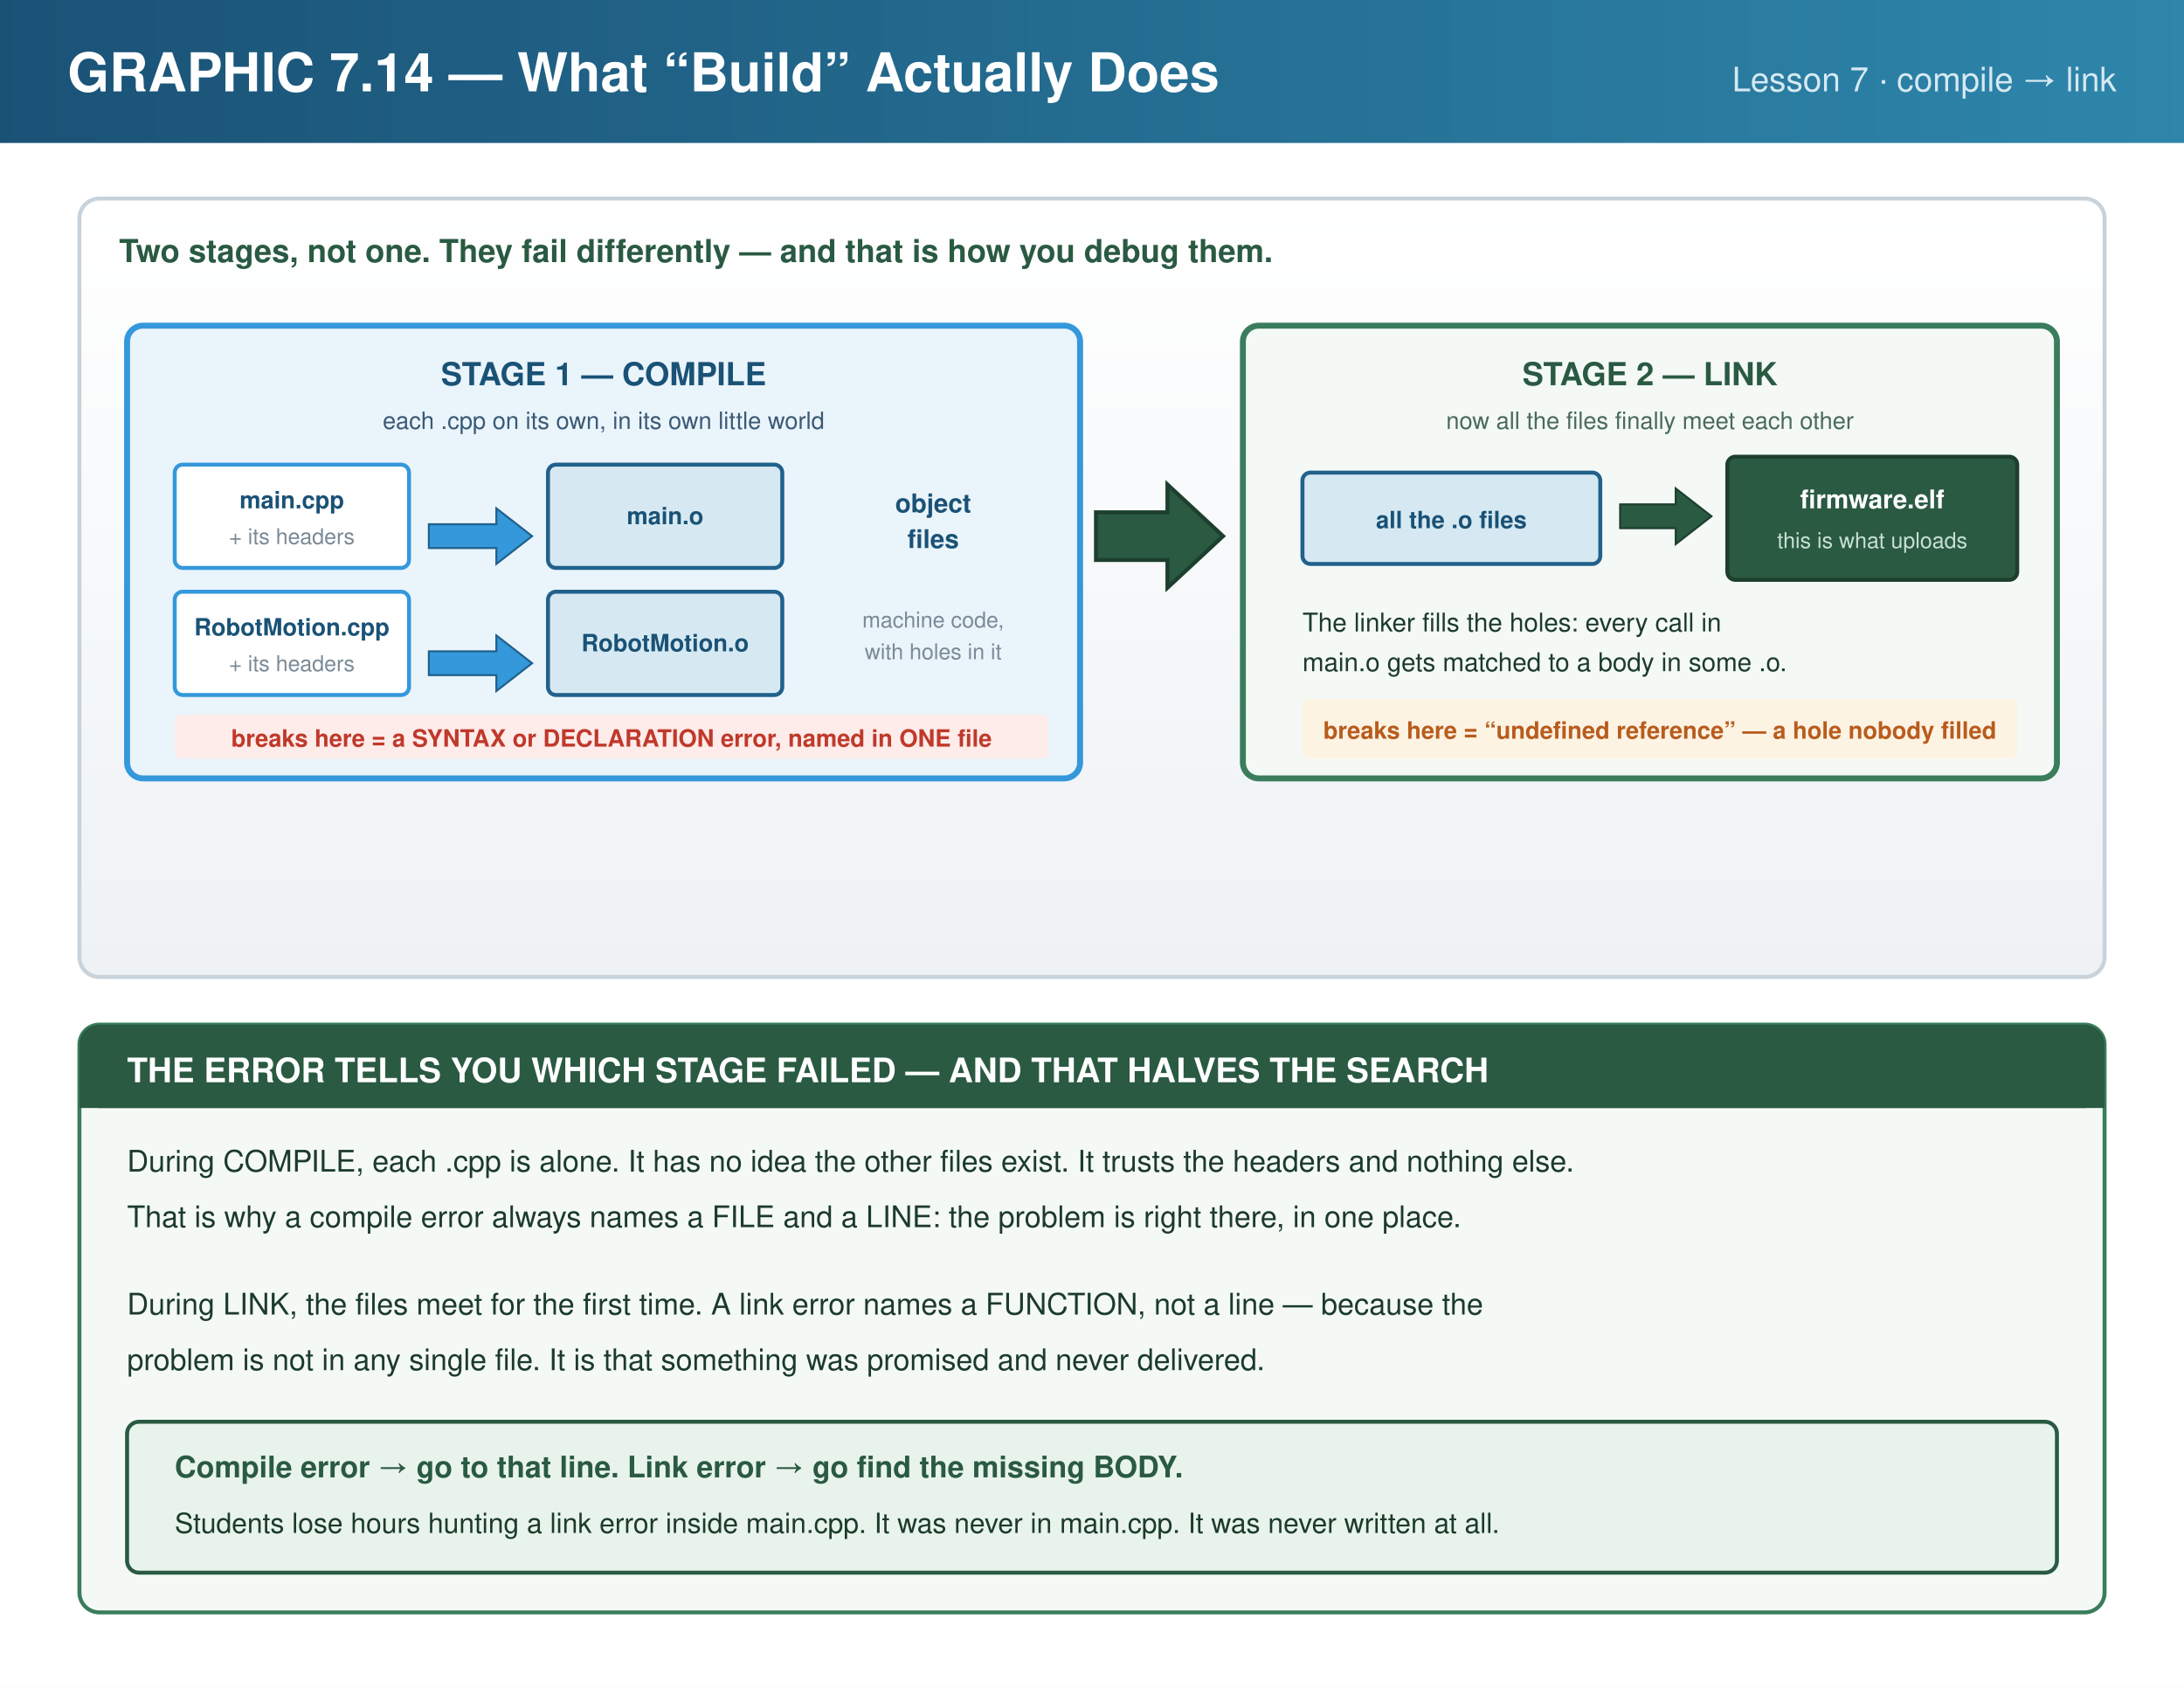
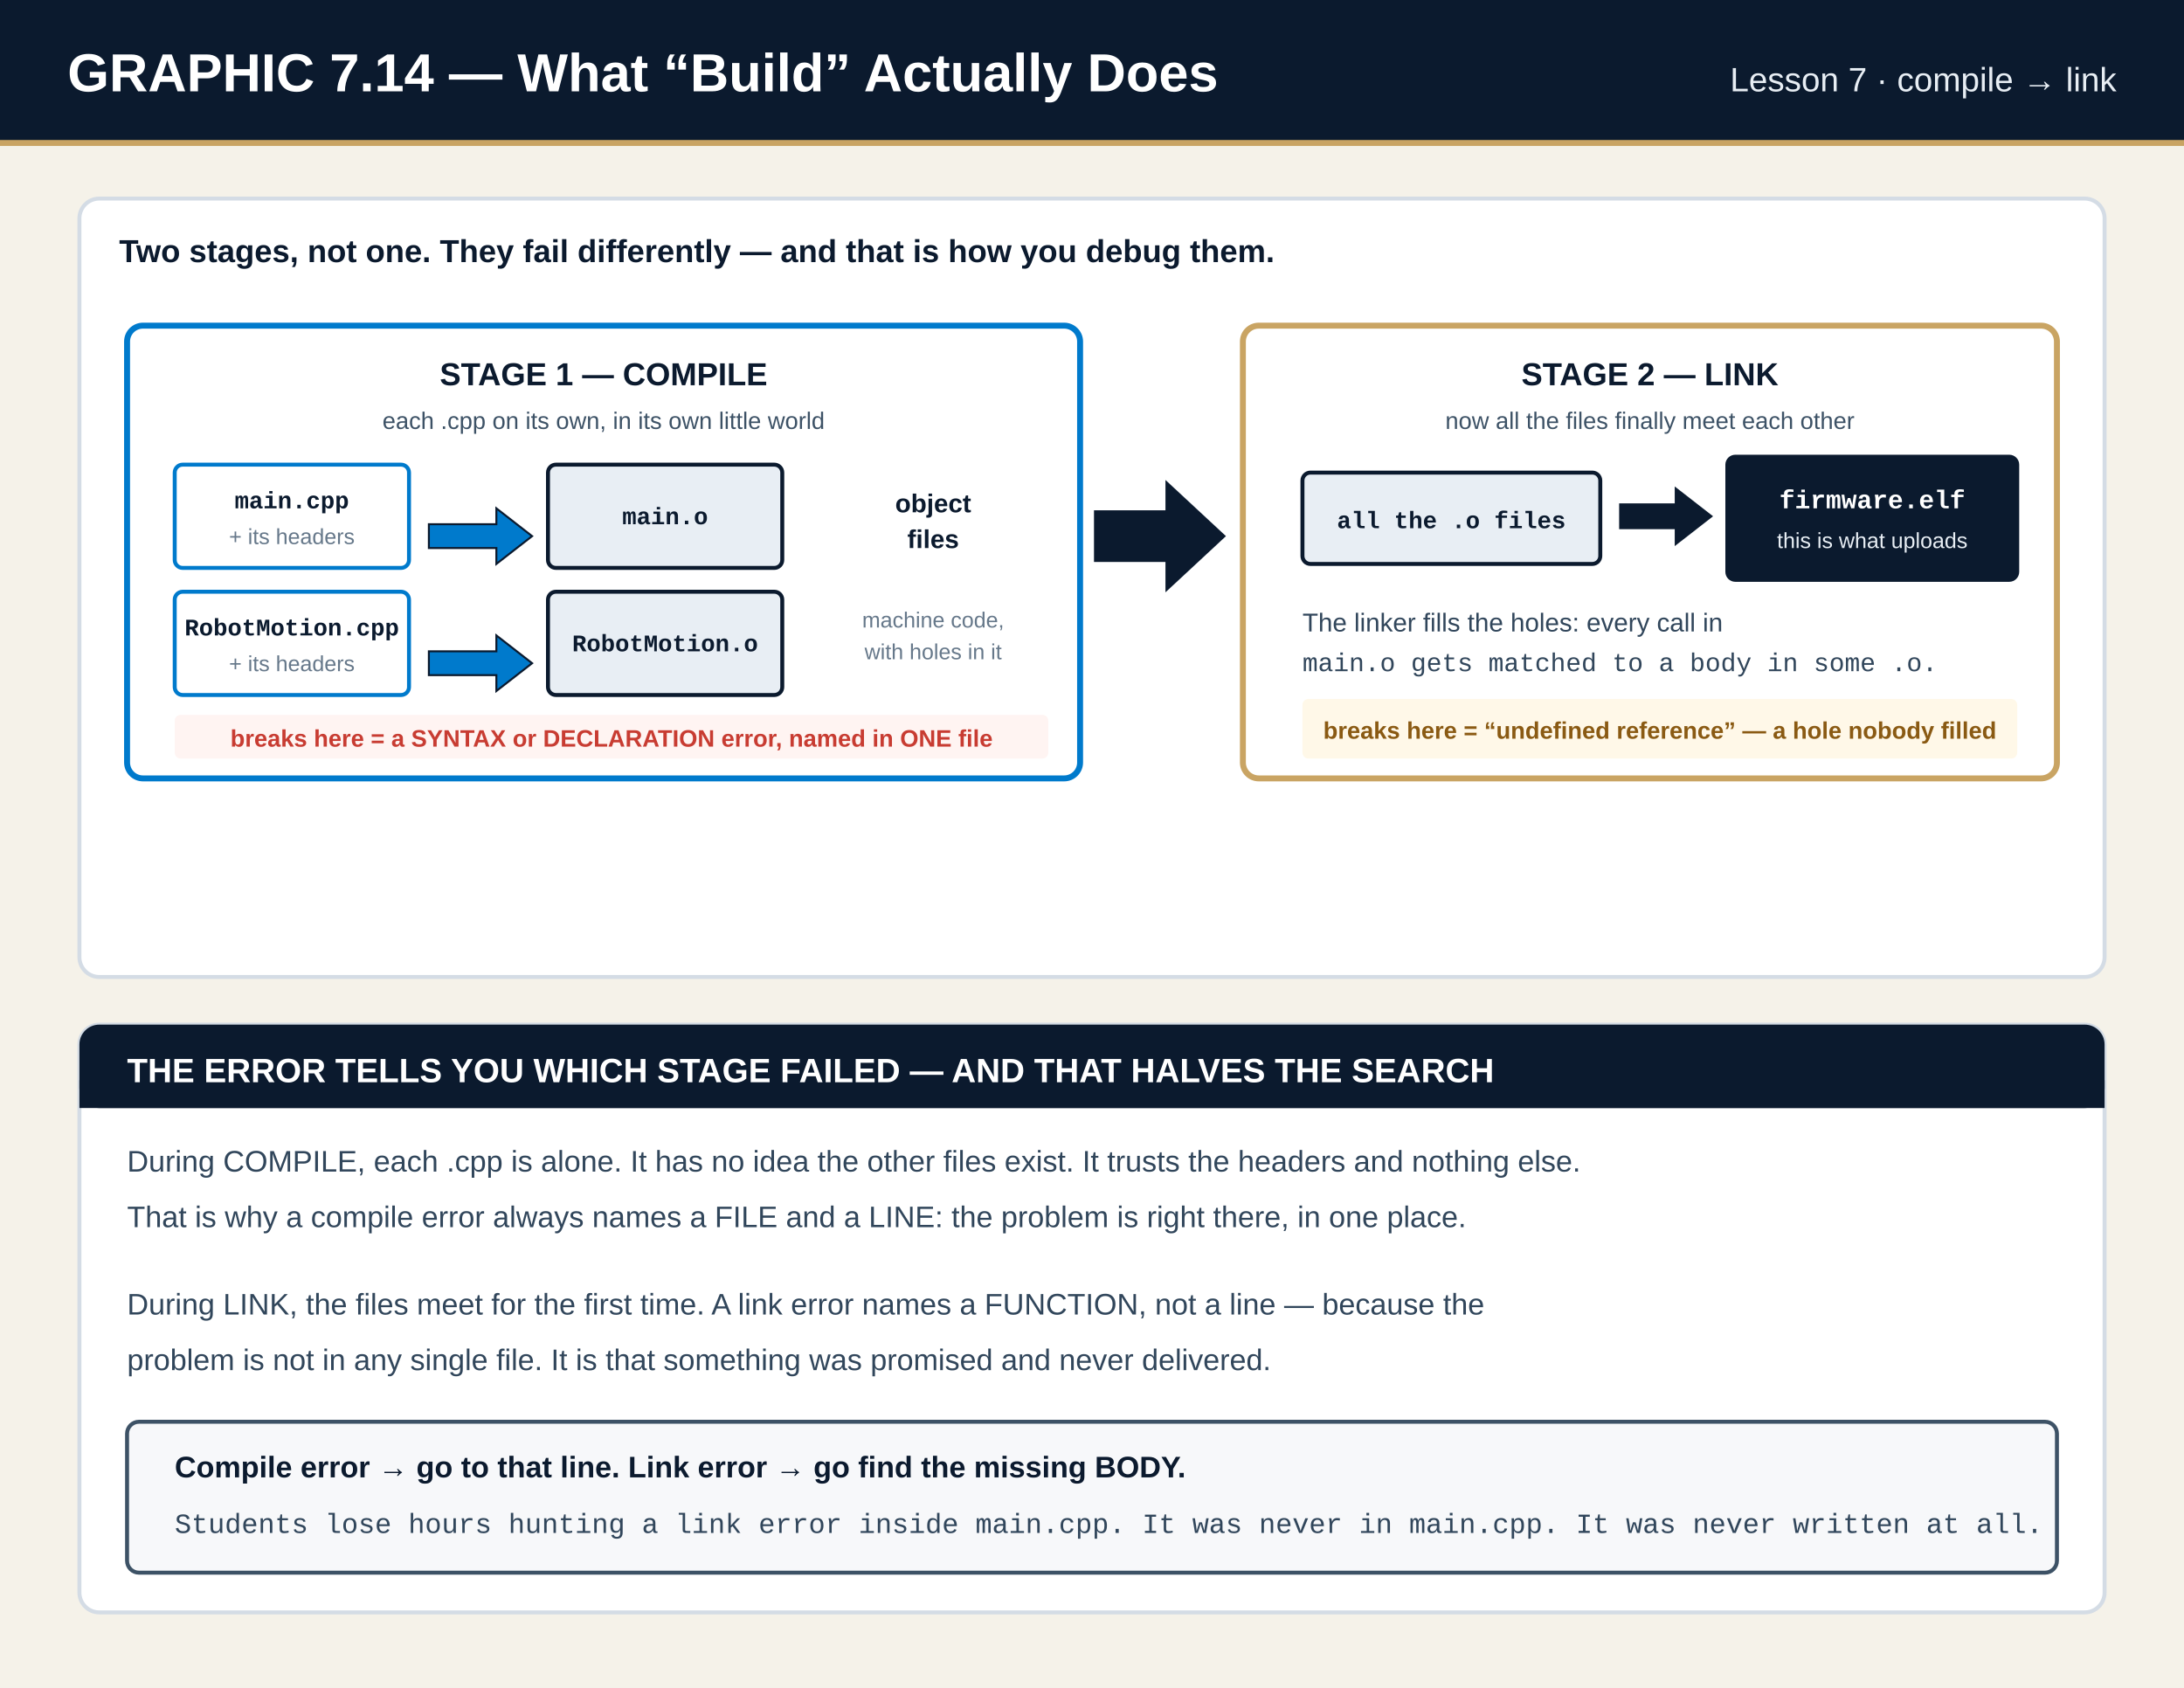
- <svg xmlns="http://www.w3.org/2000/svg" viewBox="0 0 1100 850" width="1100" height="850" font-family="Segoe UI, Helvetica, Arial, sans-serif">
-   <defs>
-     <linearGradient id="titleBand" x1="0" y1="0" x2="1" y2="0">
-       <stop offset="0%" stop-color="#1a5276" />
-       <stop offset="100%" stop-color="#2e86ab" />
-     </linearGradient>
-     <linearGradient id="panelGrad" x1="0" y1="0" x2="0" y2="1">
-       <stop offset="0%" stop-color="#ffffff" />
-       <stop offset="100%" stop-color="#eef2f5" />
-     </linearGradient>
-   </defs>
-   <rect x="0" y="0" width="1100" height="850" fill="#ffffff" />
-   <rect x="0" y="0" width="1100" height="72" fill="url(#titleBand)" />
+ <svg xmlns="http://www.w3.org/2000/svg" viewBox="0 0 1100 850" width="1100" height="850" font-family="Arial, Helvetica, sans-serif">
+   <rect x="0" y="0" width="1100" height="850" fill="#F5F2E9" />
+   <rect x="0" y="0" width="1100" height="72" fill="#0B1A2E" />
+   <line x1="0" y1="72" x2="1100" y2="72" stroke="#C9A463" stroke-width="3" />
  <text x="34" y="46" font-size="27" font-weight="bold" fill="#ffffff">GRAPHIC 7.14 — What “Build” Actually Does</text>
-   <text x="1066" y="46" font-size="17" fill="#d6e9f2" text-anchor="end">Lesson 7 · compile → link</text>
-   <rect x="40" y="100" width="1020" height="392" rx="10" fill="url(#panelGrad)" stroke="#c8d2da" stroke-width="2" />
-   <text x="60" y="132" font-size="16" font-weight="bold" fill="#2a5a42">Two stages, not one. They fail differently — and that is how you debug them.</text>
-   <rect x="64" y="164" width="480" height="228" rx="8" fill="#eaf4fb" stroke="#3498db" stroke-width="3" />
-   <text x="304" y="194" font-size="16" font-weight="bold" fill="#1a5276" text-anchor="middle">STAGE 1 — COMPILE</text>
-   <text x="304" y="216" font-size="12" fill="#3a5a75" text-anchor="middle">each .cpp on its own, in its own little world</text>
-   <rect x="88" y="234" width="118" height="52" rx="4" fill="#ffffff" stroke="#3498db" stroke-width="2" />
-   <text x="147" y="256" font-size="12" font-weight="bold" fill="#1a5276" text-anchor="middle">main.cpp</text>
-   <text x="147" y="274" font-size="11" fill="#7a8a96" text-anchor="middle">+ its headers</text>
-   <rect x="88" y="298" width="118" height="52" rx="4" fill="#ffffff" stroke="#3498db" stroke-width="2" />
-   <text x="147" y="320" font-size="12" font-weight="bold" fill="#1a5276" text-anchor="middle">RobotMotion.cpp</text>
-   <text x="147" y="338" font-size="11" fill="#7a8a96" text-anchor="middle">+ its headers</text>
-   <polygon points="216,264 250,264 250,256 268,270 250,284 250,276 216,276" fill="#3498db" stroke="#21618c" stroke-width="1" />
-   <polygon points="216,328 250,328 250,320 268,334 250,348 250,340 216,340" fill="#3498db" stroke="#21618c" stroke-width="1" />
-   <rect x="276" y="234" width="118" height="52" rx="4" fill="#d6e9f2" stroke="#21618c" stroke-width="2" />
-   <text x="335" y="264" font-size="12" font-weight="bold" fill="#1a5276" text-anchor="middle">main.o</text>
-   <rect x="276" y="298" width="118" height="52" rx="4" fill="#d6e9f2" stroke="#21618c" stroke-width="2" />
-   <text x="335" y="328" font-size="12" font-weight="bold" fill="#1a5276" text-anchor="middle">RobotMotion.o</text>
-   <text x="470" y="258" font-size="13" font-weight="bold" fill="#1a5276" text-anchor="middle">object</text>
-   <text x="470" y="276" font-size="13" font-weight="bold" fill="#1a5276" text-anchor="middle">files</text>
-   <text x="470" y="316" font-size="11" fill="#7a8a96" text-anchor="middle">machine code,</text>
-   <text x="470" y="332" font-size="11" fill="#7a8a96" text-anchor="middle">with holes in it</text>
-   <rect x="88" y="360" width="440" height="22" rx="3" fill="#fdecea" />
-   <text x="308" y="376" font-size="12" font-weight="bold" fill="#c0392b" text-anchor="middle">breaks here = a SYNTAX or DECLARATION error, named in ONE file</text>
-   <polygon points="552,258 588,258 588,244 616,270 588,296 588,282 552,282" fill="#2a5a42" stroke="#1d3f2e" stroke-width="2" />
-   <rect x="626" y="164" width="410" height="228" rx="8" fill="#f4f9f6" stroke="#3a7d5c" stroke-width="3" />
-   <text x="831" y="194" font-size="16" font-weight="bold" fill="#2a5a42" text-anchor="middle">STAGE 2 — LINK</text>
-   <text x="831" y="216" font-size="12" fill="#4a6b58" text-anchor="middle">now all the files finally meet each other</text>
-   <rect x="656" y="238" width="150" height="46" rx="4" fill="#d6e9f2" stroke="#21618c" stroke-width="2" />
-   <text x="731" y="266" font-size="12" font-weight="bold" fill="#1a5276" text-anchor="middle">all the .o files</text>
-   <polygon points="816,254 844,254 844,246 862,260 844,274 844,266 816,266" fill="#2a5a42" stroke="#1d3f2e" stroke-width="1" />
-   <rect x="870" y="230" width="146" height="62" rx="4" fill="#2a5a42" stroke="#1d3f2e" stroke-width="2" />
-   <text x="943" y="256" font-size="13" font-weight="bold" fill="#ffffff" text-anchor="middle">firmware.elf</text>
-   <text x="943" y="276" font-size="11" fill="#c9e0d3" text-anchor="middle">this is what uploads</text>
-   <text x="656" y="318" font-size="13" fill="#1c3b2a">The linker fills the holes: every call in</text>
-   <text x="656" y="338" font-size="13" fill="#1c3b2a">main.o gets matched to a body in some .o.</text>
-   <rect x="656" y="352" width="360" height="30" rx="3" fill="#fdf3e3" />
-   <text x="836" y="372" font-size="12" font-weight="bold" fill="#b85c1e" text-anchor="middle">breaks here = “undefined reference” — a hole nobody filled</text>
-   <rect x="40" y="516" width="1020" height="296" rx="10" fill="#f4f9f6" stroke="#3a7d5c" stroke-width="2" />
-   <rect x="40" y="516" width="1020" height="42" rx="10" fill="#2a5a42" />
-   <rect x="40" y="544" width="1020" height="14" fill="#2a5a42" />
+   <text x="1066" y="46" font-size="17" fill="#E8EEF4" text-anchor="end">Lesson 7 · compile → link</text>
+   <rect x="40" y="100" width="1020" height="392" rx="10" fill="#FFFFFF" stroke="#D4DCE5" stroke-width="2" />
+   <text x="60" y="132" font-size="16" font-weight="bold" fill="#0B1A2E">Two stages, not one. They fail differently — and that is how you debug them.</text>
+   <rect x="64" y="164" width="480" height="228" rx="8" fill="#FFFFFF" stroke="#007ACC" stroke-width="3" />
+   <text x="304" y="194" font-size="16" font-weight="bold" fill="#0B1A2E" text-anchor="middle">STAGE 1 — COMPILE</text>
+   <text x="304" y="216" font-size="12" fill="#3D5266" text-anchor="middle">each .cpp on its own, in its own little world</text>
+   <rect x="88" y="234" width="118" height="52" rx="4" fill="#ffffff" stroke="#007ACC" stroke-width="2" />
+   <text x="147" y="256" font-size="12" font-weight="bold" fill="#0B1A2E" text-anchor="middle" font-family="Courier New, monospace">main.cpp</text>
+   <text x="147" y="274" font-size="11" fill="#66788A" text-anchor="middle">+ its headers</text>
+   <rect x="88" y="298" width="118" height="52" rx="4" fill="#ffffff" stroke="#007ACC" stroke-width="2" />
+   <text x="147" y="320" font-size="12" font-weight="bold" fill="#0B1A2E" text-anchor="middle" font-family="Courier New, monospace">RobotMotion.cpp</text>
+   <text x="147" y="338" font-size="11" fill="#66788A" text-anchor="middle">+ its headers</text>
+   <polygon points="216,264 250,264 250,256 268,270 250,284 250,276 216,276" fill="#007ACC" stroke="#0B1A2E" stroke-width="1" />
+   <polygon points="216,328 250,328 250,320 268,334 250,348 250,340 216,340" fill="#007ACC" stroke="#0B1A2E" stroke-width="1" />
+   <rect x="276" y="234" width="118" height="52" rx="4" fill="#E8EEF4" stroke="#0B1A2E" stroke-width="2" />
+   <text x="335" y="264" font-size="12" font-weight="bold" fill="#0B1A2E" text-anchor="middle" font-family="Courier New, monospace">main.o</text>
+   <rect x="276" y="298" width="118" height="52" rx="4" fill="#E8EEF4" stroke="#0B1A2E" stroke-width="2" />
+   <text x="335" y="328" font-size="12" font-weight="bold" fill="#0B1A2E" text-anchor="middle" font-family="Courier New, monospace">RobotMotion.o</text>
+   <text x="470" y="258" font-size="13" font-weight="bold" fill="#0B1A2E" text-anchor="middle">object</text>
+   <text x="470" y="276" font-size="13" font-weight="bold" fill="#0B1A2E" text-anchor="middle">files</text>
+   <text x="470" y="316" font-size="11" fill="#66788A" text-anchor="middle">machine code,</text>
+   <text x="470" y="332" font-size="11" fill="#66788A" text-anchor="middle">with holes in it</text>
+   <rect x="88" y="360" width="440" height="22" rx="3" fill="#FFF4F2" />
+   <text x="308" y="376" font-size="12" font-weight="bold" fill="#C83C32" text-anchor="middle">breaks here = a SYNTAX or DECLARATION error, named in ONE file</text>
+   <polygon points="552,258 588,258 588,244 616,270 588,296 588,282 552,282" fill="#0B1A2E" stroke="#0B1A2E" stroke-width="2" />
+   <rect x="626" y="164" width="410" height="228" rx="8" fill="#FFFFFF" stroke="#C9A463" stroke-width="3" />
+   <text x="831" y="194" font-size="16" font-weight="bold" fill="#0B1A2E" text-anchor="middle">STAGE 2 — LINK</text>
+   <text x="831" y="216" font-size="12" fill="#3D5266" text-anchor="middle">now all the files finally meet each other</text>
+   <rect x="656" y="238" width="150" height="46" rx="4" fill="#E8EEF4" stroke="#0B1A2E" stroke-width="2" />
+   <text x="731" y="266" font-size="12" font-weight="bold" fill="#0B1A2E" text-anchor="middle" font-family="Courier New, monospace">all the .o files</text>
+   <polygon points="816,254 844,254 844,246 862,260 844,274 844,266 816,266" fill="#0B1A2E" stroke="#0B1A2E" stroke-width="1" />
+   <rect x="870" y="230" width="146" height="62" rx="4" fill="#0B1A2E" stroke="#0B1A2E" stroke-width="2" />
+   <text x="943" y="256" font-size="13" font-weight="bold" fill="#ffffff" text-anchor="middle" font-family="Courier New, monospace">firmware.elf</text>
+   <text x="943" y="276" font-size="11" fill="#E8EEF4" text-anchor="middle">this is what uploads</text>
+   <text x="656" y="318" font-size="13" fill="#31465B">The linker fills the holes: every call in</text>
+   <text x="656" y="338" font-size="13" fill="#31465B" font-family="Courier New, monospace">main.o gets matched to a body in some .o.</text>
+   <rect x="656" y="352" width="360" height="30" rx="3" fill="#FFF8E8" />
+   <text x="836" y="372" font-size="12" font-weight="bold" fill="#8A5A13" text-anchor="middle">breaks here = “undefined reference” — a hole nobody filled</text>
+   <rect x="40" y="516" width="1020" height="296" rx="10" fill="#FFFFFF" stroke="#D4DCE5" stroke-width="2" />
+   <rect x="40" y="516" width="1020" height="42" rx="10" fill="#0B1A2E" />
+   <rect x="40" y="544" width="1020" height="14" fill="#0B1A2E" />
  <text x="64" y="545" font-size="17" font-weight="bold" fill="#ffffff">THE ERROR TELLS YOU WHICH STAGE FAILED — AND THAT HALVES THE SEARCH</text>
-   <text x="64" y="590" font-size="15" fill="#1c3b2a">During COMPILE, each .cpp is alone. It has no idea the other files exist. It trusts the headers and nothing else.</text>
-   <text x="64" y="618" font-size="15" fill="#1c3b2a">That is why a compile error always names a FILE and a LINE: the problem is right there, in one place.</text>
-   <text x="64" y="662" font-size="15" fill="#1c3b2a">During LINK, the files meet for the first time. A link error names a FUNCTION, not a line — because the</text>
-   <text x="64" y="690" font-size="15" fill="#1c3b2a">problem is not in any single file. It is that something was promised and never delivered.</text>
-   <rect x="64" y="716" width="972" height="76" rx="6" fill="#e8f3ec" stroke="#2a5a42" stroke-width="2" />
-   <text x="88" y="744" font-size="15" font-weight="bold" fill="#2a5a42">Compile error → go to that line. Link error → go find the missing BODY.</text>
-   <text x="88" y="772" font-size="14" fill="#1c3b2a">Students lose hours hunting a link error inside main.cpp. It was never in main.cpp. It was never written at all.</text>
+   <text x="64" y="590" font-size="15" fill="#31465B">During COMPILE, each .cpp is alone. It has no idea the other files exist. It trusts the headers and nothing else.</text>
+   <text x="64" y="618" font-size="15" fill="#31465B">That is why a compile error always names a FILE and a LINE: the problem is right there, in one place.</text>
+   <text x="64" y="662" font-size="15" fill="#31465B">During LINK, the files meet for the first time. A link error names a FUNCTION, not a line — because the</text>
+   <text x="64" y="690" font-size="15" fill="#31465B">problem is not in any single file. It is that something was promised and never delivered.</text>
+   <rect x="64" y="716" width="972" height="76" rx="6" fill="#F7F8FA" stroke="#3D5266" stroke-width="2" />
+   <text x="88" y="744" font-size="15" font-weight="bold" fill="#0B1A2E">Compile error → go to that line. Link error → go find the missing BODY.</text>
+   <text x="88" y="772" font-size="14" fill="#31465B" font-family="Courier New, monospace">Students lose hours hunting a link error inside main.cpp. It was never in main.cpp. It was never written at all.</text>
</svg>
